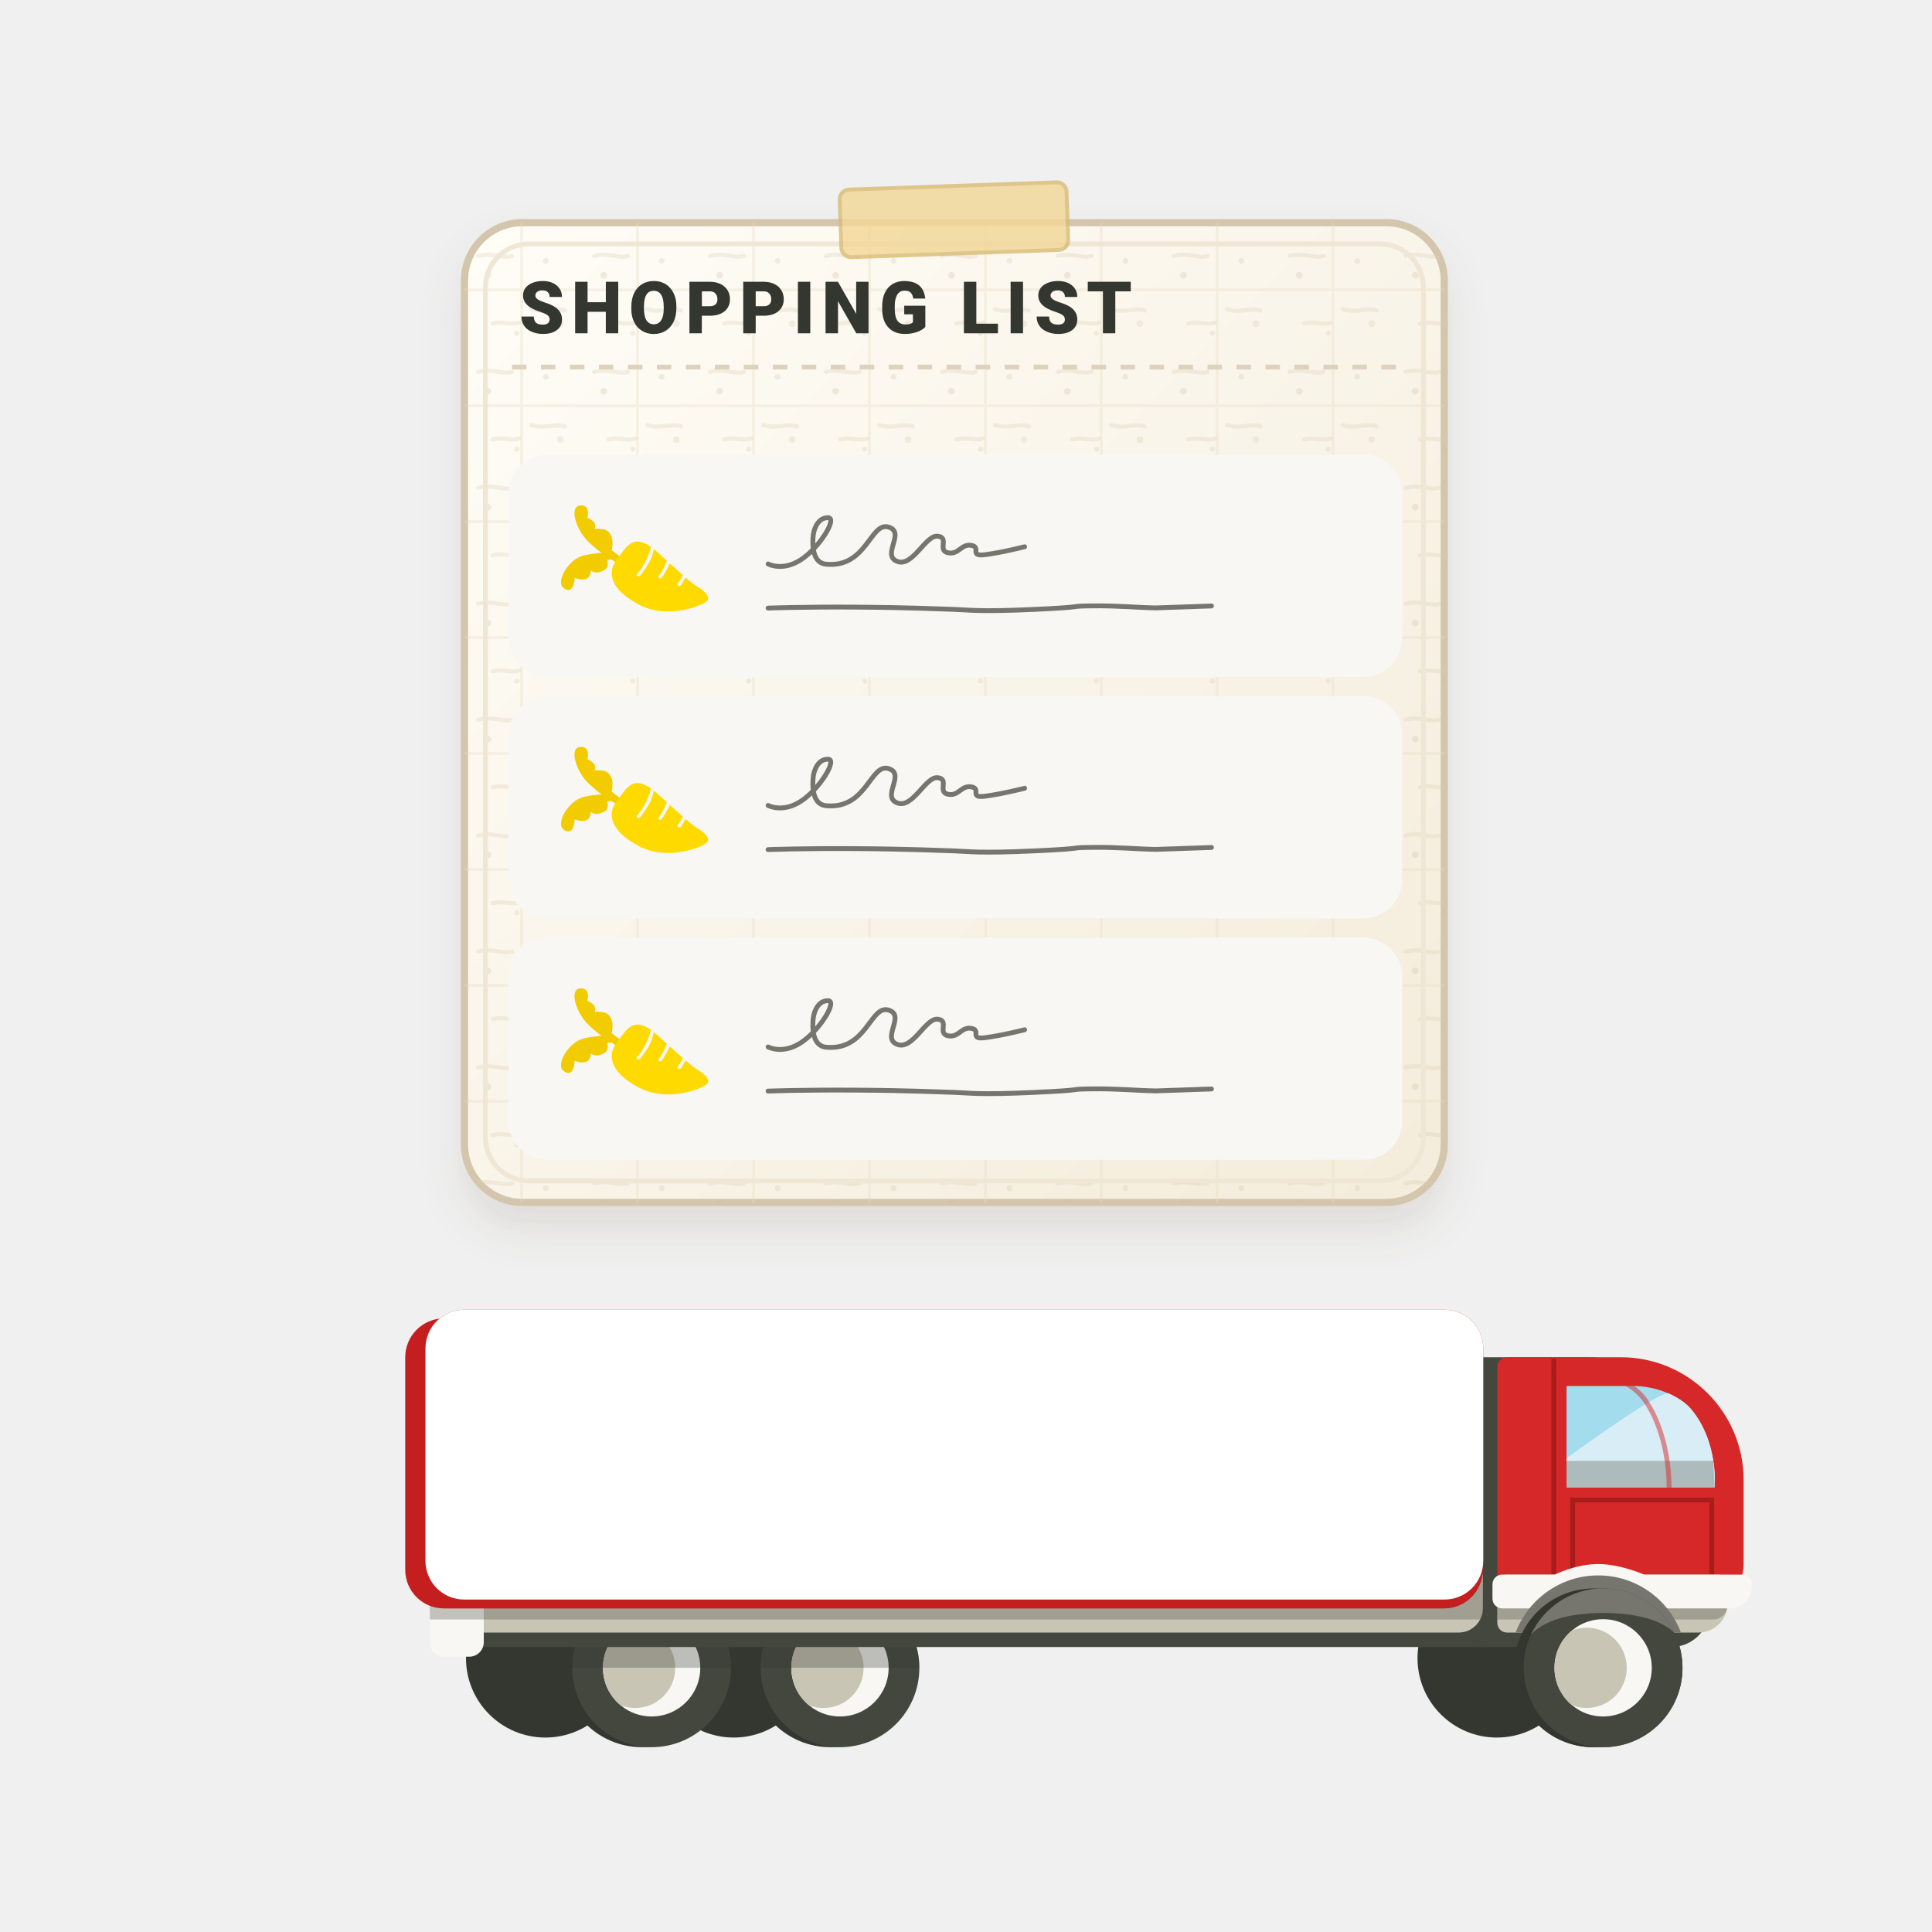
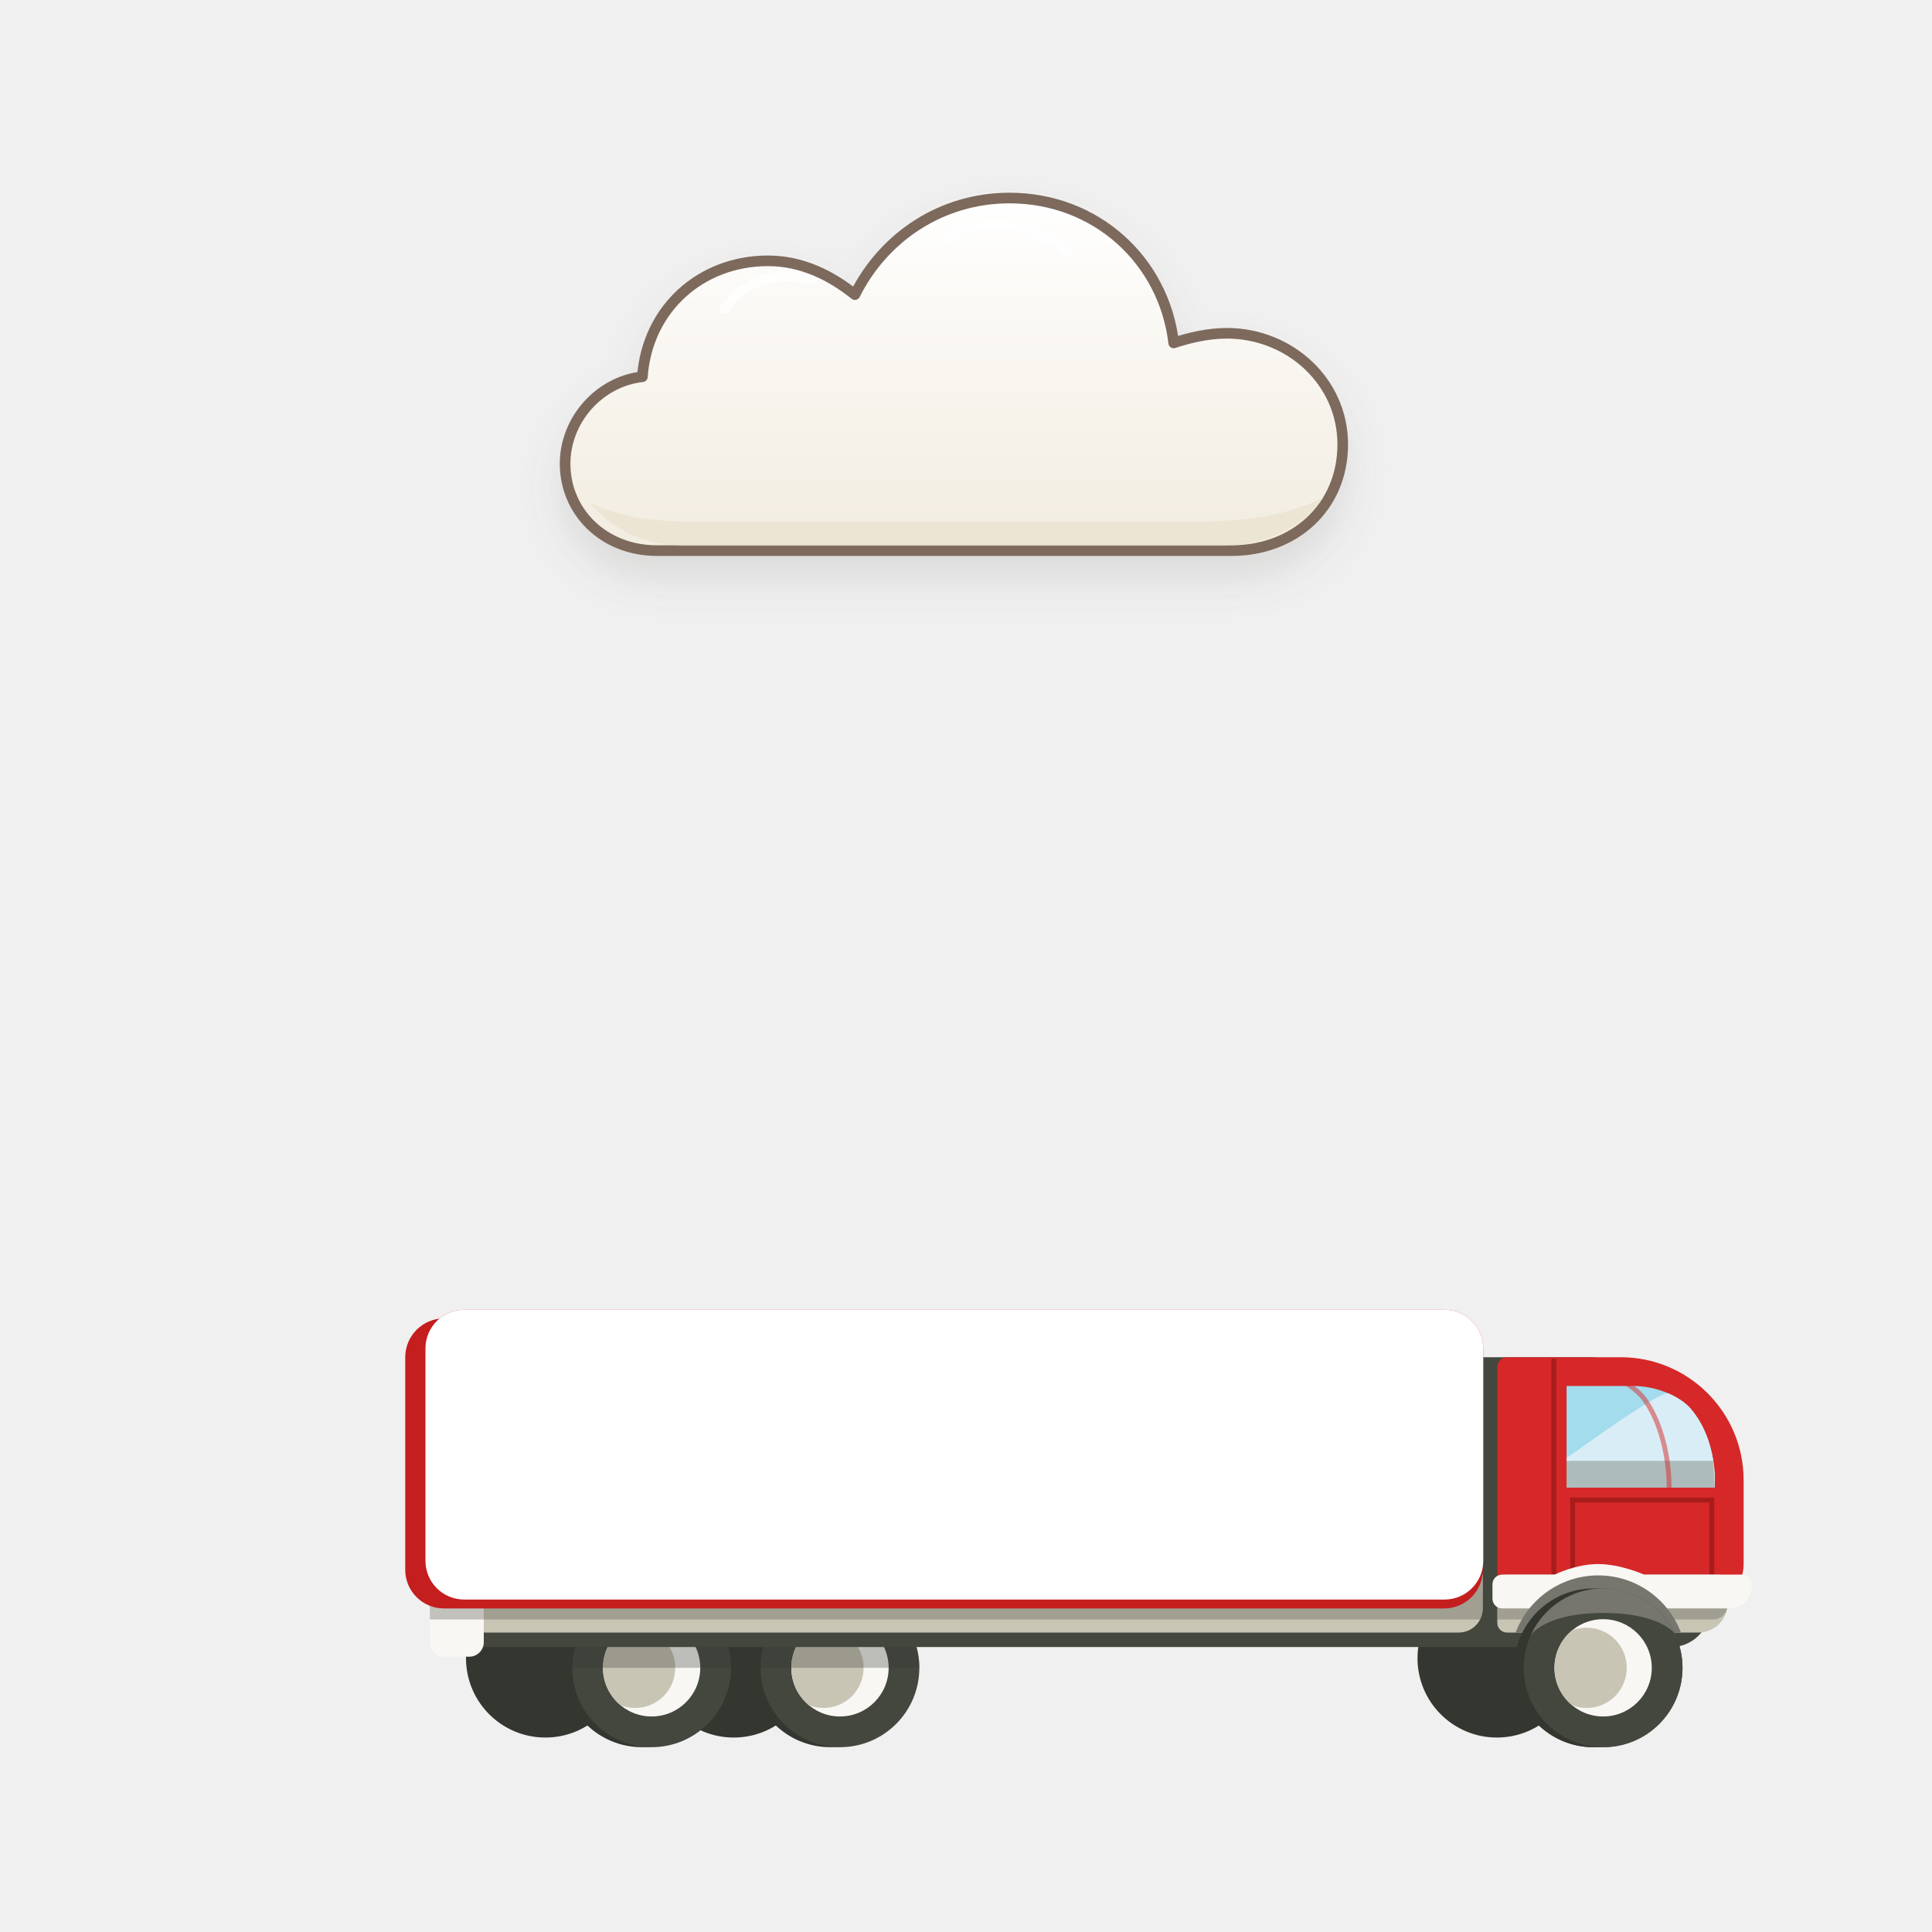
<svg xmlns="http://www.w3.org/2000/svg" xmlns:xlink="http://www.w3.org/1999/xlink" id="ship-it" viewBox="0 0 400 400">
  <defs>
    <mask id="btn-mask">
      <use fill="#FFFFFF" xlink:href="#path-1" />
    </mask>
    <rect id="path-1" width="219" height="60" rx="8" />
    <filter id="filter-2" width="106.8%" height="125%" x="-3.4%" y="-7.5%" filterUnits="objectBoundingBox">
      <feOffset dy="3" in="SourceAlpha" result="shadowOffsetOuter1" />
      <feGaussianBlur stdDeviation="2" in="shadowOffsetOuter1" result="shadowBlurOuter1" />
      <feColorMatrix values="0 0 0 0 0 0 0 0 0 0 0 0 0 0 0 0 0 0 0.12 0" in="shadowBlurOuter1" />
    </filter>
-     <filter id="list-shadow" width="120%" height="122%" x="-10%" y="-8%" filterUnits="objectBoundingBox">
+     <filter id="cloud-shadow" width="124%" height="132%" x="-12%" y="-10%" filterUnits="objectBoundingBox">
      <feOffset dy="5" in="SourceAlpha" result="shadowOffset" />
      <feGaussianBlur stdDeviation="4" in="shadowOffset" result="shadowBlur" />
-       <feColorMatrix values="0 0 0 0 0.18 0 0 0 0 0.14 0 0 0 0 0.09 0 0 0 0.14 0" in="shadowBlur" />
+       <feColorMatrix values="0 0 0 0 0.18 0 0 0 0 0.16 0 0 0 0 0.14 0 0 0 0.16 0" in="shadowBlur" />
      <feMerge>
        <feMergeNode />
        <feMergeNode in="SourceGraphic" />
      </feMerge>
    </filter>
-     <linearGradient id="paper-grad" x1="0%" y1="0%" x2="100%" y2="100%">
-       <stop offset="0%" stop-color="#FFFDF7" />
-       <stop offset="100%" stop-color="#F4ECDB" />
+     <linearGradient id="cloud-sunny" x1="0%" y1="0%" x2="0%" y2="100%">
+       <stop offset="0%" stop-color="#FFFFFF" />
+       <stop offset="100%" stop-color="#F2ECE0" />
    </linearGradient>
-     <pattern id="paper-texture" width="24" height="24" patternUnits="userSpaceOnUse">
-       <path d="M0 12h24M12 0v24" stroke="#E5D9C3" stroke-width=".6" opacity=".32" />
-       <path d="M3 5c3-.8 5 .6 7 0M14 16c2.5.9 5-.4 7 .3M6 19c2-.6 4 .4 5.5-.2" stroke="#D9CBB2" stroke-width=".85" stroke-linecap="round" opacity=".3" />
-       <circle cx="5" cy="9" r=".7" fill="#CBBBA0" opacity=".28" />
-       <circle cx="17" cy="6" r=".6" fill="#CBBBA0" opacity=".24" />
-       <circle cx="20" cy="19" r=".7" fill="#D9CBB2" opacity=".3" />
-       <circle cx="11" cy="21" r=".55" fill="#CBBBA0" opacity=".22" />
-     </pattern>
+     <linearGradient id="cloud-storm" x1="0%" y1="0%" x2="0%" y2="100%">
+       <stop offset="0%" stop-color="#9AAABB" />
+       <stop offset="100%" stop-color="#6E8096" />
+     </linearGradient>
  </defs>
  <g id="Page-1" fill="none" fill-rule="evenodd">
    <g id="truck">
      <g id="truck-shipping">
-         <g data-anim="list">
-           <rect data-anim="list-bg" x="96.16" y="46.1" width="202.86" height="202.85" rx="12" fill="url(#paper-grad)" stroke="#D4C6AD" stroke-width="1.5" filter="url(#list-shadow)" />
-           <rect x="96.16" y="46.1" width="202.86" height="202.85" rx="12" fill="url(#paper-texture)" />
-           <rect x="100.5" y="50.5" width="194.2" height="194" rx="9" fill="none" stroke="#EFE6D5" stroke-width="1" />
-           <line x1="106" y1="76" x2="289" y2="76" stroke="#DFD2BC" stroke-width="1" stroke-dasharray="3 3" />
-           <rect x="174" y="38.5" width="47" height="14" rx="2" fill="#F2D796" opacity=".82" stroke="#D9BC76" stroke-width=".8" transform="rotate(-2 197.5 45.5)" />
-           <path id="list-label" fill="#343630" d="M113.8 66.17c0-.38-.13-.67-.4-.88-.26-.22-.73-.44-1.4-.67-.66-.22-1.2-.44-1.64-.65-1.38-.68-2.07-1.6-2.07-2.8 0-.6.16-1.1.5-1.56.35-.45.84-.8 1.47-1.05s1.34-.38 2.12-.38c.76 0 1.45.13 2.05.4.6.27 1.08.66 1.42 1.17.34.5.5 1.08.5 1.73h-2.56c0-.43-.12-.77-.4-1-.25-.25-.6-.37-1.07-.37-.46 0-.82.1-1.08.3-.27.2-.4.46-.4.78 0 .28.14.53.44.75.28.22.8.45 1.53.7.74.23 1.34.48 1.82.75 1.15.67 1.73 1.58 1.73 2.75 0 .93-.35 1.67-1.06 2.2-.7.53-1.67.8-2.9.8-.86 0-1.64-.16-2.34-.47-.7-.3-1.23-.73-1.58-1.27-.35-.53-.53-1.15-.53-1.86h2.58c0 .57.14 1 .44 1.27.3.28.77.4 1.43.4.42 0 .76-.08 1-.26.25-.18.38-.44.38-.77zM128 69h-2.57v-4.45h-3.78V69h-2.57V58.34h2.57v4.23h3.78v-4.23H128V69zm12.03-5.1c0 1.03-.2 1.95-.58 2.75-.4.8-.94 1.42-1.65 1.85-.7.43-1.52.65-2.43.65-.9 0-1.7-.2-2.4-.63-.72-.42-1.26-1-1.66-1.8-.38-.77-.6-1.66-.6-2.66v-.6c0-1.05.2-1.97.57-2.77.38-.8.93-1.42 1.65-1.86.7-.43 1.53-.65 2.44-.65.9 0 1.7.2 2.42.63.7.43 1.26 1.05 1.65 1.84.4.8.6 1.7.6 2.73v.5zm-2.62-.46c0-1.06-.17-1.86-.52-2.4-.35-.56-.86-.84-1.52-.84-1.3 0-1.97.97-2.04 2.9v.8c0 1.03.16 1.84.5 2.4.36.56.87.84 1.55.84.65 0 1.15-.28 1.5-.83.36-.54.54-1.33.54-2.37v-.5zm7.9 1.94V69h-2.57V58.34H147c.8 0 1.52.15 2.15.45.63.3 1.1.7 1.46 1.27.35.55.52 1.18.52 1.88 0 1.04-.37 1.88-1.1 2.5-.76.62-1.78.93-3.08.93h-1.64zm0-1.98h1.7c.48 0 .86-.13 1.13-.38.26-.25.4-.6.4-1.05 0-.5-.15-.9-.42-1.2-.25-.3-.62-.44-1.08-.45h-1.72v3.08zm11.15 1.98V69h-2.58V58.34h4.26c.82 0 1.54.15 2.16.45.62.3 1.1.7 1.45 1.27.35.55.52 1.18.52 1.88 0 1.04-.37 1.88-1.12 2.5-.74.62-1.77.93-3.06.93h-1.65zm0-1.98h1.68c.5 0 .88-.13 1.14-.38.26-.25.4-.6.4-1.05 0-.5-.14-.9-.4-1.2-.28-.3-.65-.44-1.1-.45h-1.72v3.08zm11.3 5.6h-2.56V58.34h2.56V69zm12.08 0h-2.56l-3.78-6.64V69h-2.58V58.34h2.57l3.77 6.63v-6.63h2.56V69zm11.74-1.32c-.4.44-.98.8-1.74 1.06-.76.27-1.6.4-2.5.4-1.4 0-2.52-.42-3.35-1.28-.84-.85-1.28-2.04-1.34-3.56v-.92c0-1.05.18-1.97.55-2.76.36-.78.9-1.38 1.58-1.8.7-.43 1.5-.64 2.4-.64 1.33 0 2.36.3 3.1.9.73.62 1.16 1.53 1.28 2.73h-2.48c-.08-.58-.27-1-.57-1.26-.28-.25-.7-.38-1.23-.38-.65 0-1.15.27-1.5.82-.35.55-.53 1.33-.53 2.34v.65c0 1.06.18 1.86.54 2.4.37.53.94.8 1.72.8.67 0 1.17-.15 1.5-.45v-1.65h-1.8V63.3h4.37v4.38zm10.56-.66h4.47V69h-7.04V58.34h2.57v8.68zM211.8 69h-2.56V58.34h2.57V69zm8.67-2.83c0-.38-.13-.67-.4-.88-.26-.22-.73-.44-1.4-.67-.67-.22-1.2-.44-1.64-.65-1.38-.68-2.07-1.6-2.07-2.8 0-.6.17-1.1.5-1.56.36-.45.85-.8 1.48-1.05s1.33-.38 2.12-.38c.77 0 1.45.13 2.06.4.6.27 1.08.66 1.42 1.17.34.5.5 1.08.5 1.73h-2.56c0-.43-.13-.77-.4-1-.26-.25-.63-.37-1.08-.37-.46 0-.82.1-1.1.3-.25.2-.4.46-.4.78 0 .28.16.53.45.75.3.22.8.45 1.55.7.74.23 1.34.48 1.82.75 1.15.67 1.72 1.58 1.72 2.75 0 .93-.35 1.67-1.05 2.2-.7.53-1.68.8-2.9.8-.87 0-1.65-.16-2.35-.47-.7-.3-1.23-.73-1.58-1.27-.36-.53-.53-1.15-.53-1.86h2.57c0 .57.16 1 .46 1.27.3.28.77.4 1.44.4.42 0 .76-.08 1-.26.25-.18.37-.44.37-.77zm13.64-5.85h-3.2V69h-2.56v-8.68h-3.14v-1.98h8.9v1.98z" />
-           <g data-anim="list-item">
-             <g transform="translate(104.59 193.5)">
-               <rect id="bg" width="185" height="46" x=".7" y=".63" fill="#F8F7F4" rx="8" />
-               <g id="carrot">
-                 <path id="Combined-Shape" fill="#F2CC00" d="M21.98 22.33c.75.5 1.26.78 1.26.78l.66-1.3-1.87-1.4s.6-2.03-.28-3.36c-.9-1.32-1.92-.96-3.23-1.1.66-1.48-1.5-2.24-1.5-2.24s.76-2.8-1.52-2.57c-2.28.23-.87 4.8 1.45 7.24.87.92 1.97 1.8 3 2.58-1.23.1-2.62.26-3.82.57-3.02.8-5.74 5.4-4.06 6.7 2.2 1.67 2.33-2.1 2.33-2.1s3.3 1.4 3.3-1.5c.85.43 1.3.62 2.65 0 1.35-.62.77-2.2.77-2.2l.86-.1z" />
-                 <path id="Combined-Shape" fill="#FFDA00" d="M36.8 25.58c-.74-.64-1.63-1.44-2.72-2.43-.63 1.43-1.62 2.9-1.62 2.9-.12.2-.36.25-.56.15-.2-.1-.23-.32-.1-.5 0 0 .87-.92 1.67-3.1-.5-.48-1.07-.98-1.66-1.53-.35-.33-.7-.62-1.03-.88-.14.64-.34 1.38-.6 2-.68 1.56-2.23 3.5-2.23 3.5-.14.17-.4.2-.57.1-.2-.12-.2-.34-.06-.5 0 0 1.1-.98 2.15-3.43.36-.84.6-1.55.73-2.12-3.9-2.75-5.17.12-7.1 2.63-2.2 2.82-1.08 6.4 4.75 9.38 5.83 2.96 12.55.24 13.8-.7 1.23-.94-.83-2.5-1.8-3.05-.48-.27-1.2-.82-2.5-1.94-.48.88-.94 1.57-.94 1.57-.13.18-.38.24-.57.14-.2-.1-.23-.32-.1-.5 0 0 .48-.5 1.06-1.7z" />
-               </g>
-               <g id="item-info" stroke="#76766E" stroke-linecap="round" stroke-linejoin="round">
-                 <path id="Path-4" d="M54.43 32.4s7.25-.28 18.28-.2c11.04.07 17.18.38 20.3.47 3.1.1 4.9.53 16.5 0 11.58-.52 6.46-.67 11.88-.73 5.42-.07 9.2.34 13.3.42l11.54-.4" />
-                 <path id="Path-2" d="M54.44 23.26s2.98 1.62 6.8-.88c3.84-2.5 7.67-8.7 5.58-8.7-2.54 0-3 3.38-3 3.38s-.98 5.9 2.6 6.25c8.43.82 9.16-8.74 12.9-7.7 3.7 1.06-1.47 5.78 1.8 7.1 3.25 1.33 5.87-5.45 8.4-5.2 2.53.23-.1 2.96 2.15 3.43 2.25.47 2.72-1.9 4.85-1.53 2.14.37-.54 2.34 2.77 1.94 3.3-.4 8.26-1.65 8.26-1.65" />
-               </g>
-             </g>
-           </g>
-           <g data-anim="list-item">
-             <g transform="translate(104.59 143.5)">
-               <rect id="bg" width="185" height="46" x=".7" y=".63" fill="#F8F7F4" rx="8" />
-               <g id="carrot">
-                 <path id="Combined-Shape" fill="#F2CC00" d="M21.98 22.33c.75.5 1.26.78 1.26.78l.66-1.3-1.87-1.4s.6-2.03-.28-3.36c-.9-1.32-1.92-.96-3.23-1.1.66-1.48-1.5-2.24-1.5-2.24s.76-2.8-1.52-2.57c-2.28.23-.87 4.8 1.45 7.24.87.92 1.97 1.8 3 2.58-1.23.1-2.62.26-3.82.57-3.02.8-5.74 5.4-4.06 6.7 2.2 1.67 2.33-2.1 2.33-2.1s3.3 1.4 3.3-1.5c.85.43 1.3.62 2.65 0 1.35-.62.77-2.2.77-2.2l.86-.1z" />
-                 <path id="Combined-Shape" fill="#FFDA00" d="M36.8 25.58c-.74-.64-1.63-1.44-2.72-2.43-.63 1.43-1.62 2.9-1.62 2.9-.12.2-.36.25-.56.15-.2-.1-.23-.32-.1-.5 0 0 .87-.92 1.67-3.1-.5-.48-1.07-.98-1.66-1.53-.35-.33-.7-.62-1.03-.88-.14.64-.34 1.38-.6 2-.68 1.56-2.23 3.5-2.23 3.5-.14.17-.4.2-.57.1-.2-.12-.2-.34-.06-.5 0 0 1.1-.98 2.15-3.43.36-.84.6-1.55.73-2.12-3.9-2.75-5.17.12-7.1 2.63-2.2 2.82-1.08 6.4 4.75 9.38 5.83 2.96 12.55.24 13.8-.7 1.23-.94-.83-2.5-1.8-3.05-.48-.27-1.2-.82-2.5-1.94-.48.88-.94 1.57-.94 1.57-.13.18-.38.24-.57.14-.2-.1-.23-.32-.1-.5 0 0 .48-.5 1.06-1.7z" />
-               </g>
-               <g id="item-info" stroke="#76766E" stroke-linecap="round" stroke-linejoin="round">
-                 <path id="Path-4" d="M54.43 32.4s7.25-.28 18.28-.2c11.04.07 17.18.38 20.3.47 3.1.1 4.9.53 16.5 0 11.58-.52 6.46-.67 11.88-.73 5.42-.07 9.2.34 13.3.42l11.54-.4" />
-                 <path id="Path-2" d="M54.44 23.26s2.98 1.62 6.8-.88c3.84-2.5 7.67-8.7 5.58-8.7-2.54 0-3 3.38-3 3.38s-.98 5.9 2.6 6.25c8.43.82 9.16-8.74 12.9-7.7 3.7 1.06-1.47 5.78 1.8 7.1 3.25 1.33 5.87-5.45 8.4-5.2 2.53.23-.1 2.96 2.15 3.43 2.25.47 2.72-1.9 4.85-1.53 2.14.37-.54 2.34 2.77 1.94 3.3-.4 8.26-1.65 8.26-1.65" />
-               </g>
-             </g>
-           </g>
-           <g data-anim="list-item">
-             <g transform="translate(104.59 93.5)">
-               <rect id="bg" width="185" height="46" x=".7" y=".63" fill="#F8F7F4" rx="8" />
-               <g id="carrot">
-                 <path id="Combined-Shape" fill="#F2CC00" d="M21.98 22.33c.75.5 1.26.78 1.26.78l.66-1.3-1.87-1.4s.6-2.03-.28-3.36c-.9-1.32-1.92-.96-3.23-1.1.66-1.48-1.5-2.24-1.5-2.24s.76-2.8-1.52-2.57c-2.28.23-.87 4.8 1.45 7.24.87.92 1.97 1.8 3 2.58-1.23.1-2.62.26-3.82.57-3.02.8-5.74 5.4-4.06 6.7 2.2 1.67 2.33-2.1 2.33-2.1s3.3 1.4 3.3-1.5c.85.43 1.3.62 2.65 0 1.35-.62.77-2.2.77-2.2l.86-.1z" />
-                 <path id="Combined-Shape" fill="#FFDA00" d="M36.8 25.58c-.74-.64-1.63-1.44-2.72-2.43-.63 1.43-1.62 2.9-1.62 2.9-.12.2-.36.25-.56.15-.2-.1-.23-.32-.1-.5 0 0 .87-.92 1.67-3.1-.5-.48-1.07-.98-1.66-1.53-.35-.33-.7-.62-1.03-.88-.14.64-.34 1.38-.6 2-.68 1.56-2.23 3.5-2.23 3.5-.14.17-.4.2-.57.1-.2-.12-.2-.34-.06-.5 0 0 1.1-.98 2.15-3.43.36-.84.6-1.55.73-2.12-3.9-2.75-5.17.12-7.1 2.63-2.2 2.82-1.08 6.4 4.75 9.38 5.83 2.96 12.55.24 13.8-.7 1.23-.94-.83-2.5-1.8-3.05-.48-.27-1.2-.82-2.5-1.94-.48.88-.94 1.57-.94 1.57-.13.18-.38.24-.57.14-.2-.1-.23-.32-.1-.5 0 0 .48-.5 1.06-1.7z" />
-               </g>
-               <g id="item-info" stroke="#76766E" stroke-linecap="round" stroke-linejoin="round">
-                 <path id="Path-4" d="M54.43 32.4s7.25-.28 18.28-.2c11.04.07 17.18.38 20.3.47 3.1.1 4.9.53 16.5 0 11.58-.52 6.46-.67 11.88-.73 5.42-.07 9.2.34 13.3.42l11.54-.4" />
-                 <path id="Path-2" d="M54.44 23.26s2.98 1.62 6.8-.88c3.84-2.5 7.67-8.7 5.58-8.7-2.54 0-3 3.38-3 3.38s-.98 5.9 2.6 6.25c8.43.82 9.16-8.74 12.9-7.7 3.7 1.06-1.47 5.78 1.8 7.1 3.25 1.33 5.87-5.45 8.4-5.2 2.53.23-.1 2.96 2.15 3.43 2.25.47 2.72-1.9 4.85-1.53 2.14.37-.54 2.34 2.77 1.94 3.3-.4 8.26-1.65 8.26-1.65" />
-               </g>
-             </g>
-           </g>
-         </g>
+         <g data-anim="cloud-items" />
        <g data-anim="btn-shipped" transform="translate(93.09 271.165)" class="hidden">
          <rect id="btn-fill" width="205.88" height="56.4" x="1.56" y="1.8" fill="#E6F2E5" rx="8" />
          <path id="btn-dash" fill="#C6DCC9" fill-rule="nonzero" d="M3.06 9.8c0 .82-.67 1.5-1.5 1.5S.06 10.6.06 9.8c0-2.9 1.3-5.55 3.47-7.34.64-.53 1.58-.44 2.1.2.54.64.44 1.6-.2 2.1C3.93 6 3.06 7.83 3.06 9.8zm8.02-6.5h7c.83 0 1.5-.67 1.5-1.5S18.9.3 18.08.3h-7c-.83 0-1.5.67-1.5 1.5s.67 1.5 1.5 1.5zm14 0h7c.83 0 1.5-.67 1.5-1.5S32.9.3 32.08.3h-7c-.83 0-1.5.67-1.5 1.5s.67 1.5 1.5 1.5zm14 0h7c.83 0 1.5-.67 1.5-1.5S46.9.3 46.08.3h-7c-.83 0-1.5.67-1.5 1.5s.67 1.5 1.5 1.5zm14 0h7c.83 0 1.5-.67 1.5-1.5S60.9.3 60.08.3h-7c-.83 0-1.5.67-1.5 1.5s.67 1.5 1.5 1.5zm14 0h7c.83 0 1.5-.67 1.5-1.5S74.9.3 74.08.3h-7c-.83 0-1.5.67-1.5 1.5s.67 1.5 1.5 1.5zm14 0h7c.83 0 1.5-.67 1.5-1.5S88.9.3 88.08.3h-7c-.83 0-1.5.67-1.5 1.5s.67 1.5 1.5 1.5zm14 0h7c.83 0 1.5-.67 1.5-1.5s-.67-1.5-1.5-1.5h-7c-.83 0-1.5.67-1.5 1.5s.67 1.5 1.5 1.5zm14 0h7c.83 0 1.5-.67 1.5-1.5s-.67-1.5-1.5-1.5h-7c-.83 0-1.5.67-1.5 1.5s.67 1.5 1.5 1.5zm14 0h7c.83 0 1.5-.67 1.5-1.5s-.67-1.5-1.5-1.5h-7c-.83 0-1.5.67-1.5 1.5s.67 1.5 1.5 1.5zm14 0h7c.83 0 1.5-.67 1.5-1.5s-.67-1.5-1.5-1.5h-7c-.83 0-1.5.67-1.5 1.5s.67 1.5 1.5 1.5zm14 0h7c.83 0 1.5-.67 1.5-1.5s-.67-1.5-1.5-1.5h-7c-.83 0-1.5.67-1.5 1.5s.67 1.5 1.5 1.5zm14 0h7c.83 0 1.5-.67 1.5-1.5s-.67-1.5-1.5-1.5h-7c-.83 0-1.5.67-1.5 1.5s.67 1.5 1.5 1.5zm14 0h7c.83 0 1.5-.67 1.5-1.5s-.67-1.5-1.5-1.5h-7c-.83 0-1.5.67-1.5 1.5s.67 1.5 1.5 1.5zm14 0h6.35c.18 0 .35 0 .53.02.83.07 1.55-.55 1.6-1.38.08-.82-.53-1.55-1.36-1.6-.26-.03-.5-.04-.77-.04h-6.35c-.83 0-1.5.67-1.5 1.5s.67 1.5 1.5 1.5zm11.7 2.8c.75 1.07 1.16 2.35 1.16 3.7v2.15c0 .83.67 1.5 1.5 1.5s1.5-.67 1.5-1.5V9.8c0-1.97-.6-3.84-1.7-5.42-.47-.68-1.4-.84-2.08-.37-.68.48-.85 1.42-.38 2.1zm1.16 12.85v7c0 .83.67 1.5 1.5 1.5s1.5-.67 1.5-1.5v-7c0-.82-.67-1.5-1.5-1.5s-1.5.68-1.5 1.5zm0 14v7c0 .83.67 1.5 1.5 1.5s1.5-.67 1.5-1.5v-7c0-.82-.67-1.5-1.5-1.5s-1.5.68-1.5 1.5zm0 14v3.26c0 1.05-.25 2.06-.7 2.97-.4.73-.1 1.64.64 2 .74.4 1.64.1 2.02-.64.68-1.32 1.04-2.8 1.04-4.32v-3.25c0-.82-.67-1.5-1.5-1.5s-1.5.68-1.5 1.5zm-5.14 9.6c-.44.1-.9.15-1.37.15h-5.25c-.83 0-1.5.67-1.5 1.5s.67 1.5 1.5 1.5h5.25c.68 0 1.35-.07 2-.2.8-.18 1.33-.98 1.15-1.8-.17-.8-.97-1.3-1.78-1.14zm-13.62.15h-7c-.83 0-1.5.67-1.5 1.5s.67 1.5 1.5 1.5h7c.82 0 1.5-.67 1.5-1.5s-.68-1.5-1.5-1.5zm-14 0h-7c-.83 0-1.5.67-1.5 1.5s.67 1.5 1.5 1.5h7c.82 0 1.5-.67 1.5-1.5s-.68-1.5-1.5-1.5zm-14 0h-7c-.83 0-1.5.67-1.5 1.5s.67 1.5 1.5 1.5h7c.82 0 1.5-.67 1.5-1.5s-.68-1.5-1.5-1.5zm-14 0h-7c-.83 0-1.5.67-1.5 1.5s.67 1.5 1.5 1.5h7c.82 0 1.5-.67 1.5-1.5s-.68-1.5-1.5-1.5zm-14 0h-7c-.83 0-1.5.67-1.5 1.5s.67 1.5 1.5 1.5h7c.82 0 1.5-.67 1.5-1.5s-.68-1.5-1.5-1.5zm-14 0h-7c-.83 0-1.5.67-1.5 1.5s.67 1.5 1.5 1.5h7c.82 0 1.5-.67 1.5-1.5s-.68-1.5-1.5-1.5zm-14 0h-7c-.83 0-1.5.67-1.5 1.5s.67 1.5 1.5 1.5h7c.82 0 1.5-.67 1.5-1.5s-.68-1.5-1.5-1.5zm-14 0h-7c-.83 0-1.5.67-1.5 1.5s.67 1.5 1.5 1.5h7c.82 0 1.5-.67 1.5-1.5s-.68-1.5-1.5-1.5zm-14 0h-7c-.83 0-1.5.67-1.5 1.5s.67 1.5 1.5 1.5h7c.82 0 1.5-.67 1.5-1.5s-.68-1.5-1.5-1.5zm-14 0h-7c-.83 0-1.5.67-1.5 1.5s.67 1.5 1.5 1.5h7c.82 0 1.5-.67 1.5-1.5s-.68-1.5-1.5-1.5zm-14 0h-7c-.83 0-1.5.67-1.5 1.5s.67 1.5 1.5 1.5h7c.82 0 1.5-.67 1.5-1.5s-.68-1.5-1.5-1.5zm-14 0h-7c-.83 0-1.5.67-1.5 1.5s.67 1.5 1.5 1.5h7c.82 0 1.5-.67 1.5-1.5s-.68-1.5-1.5-1.5zm-14 0h-7c-.83 0-1.5.67-1.5 1.5s.67 1.5 1.5 1.5h7c.82 0 1.5-.67 1.5-1.5s-.68-1.5-1.5-1.5zm-13.04-.97C4.5 54.7 3.37 53 3.12 51.07c-.1-.82-.86-1.4-1.7-1.3-.8.12-1.38.87-1.28 1.7.38 2.82 2 5.3 4.4 6.8.72.44 1.64.22 2.08-.48.44-.7.22-1.64-.48-2.07zM3.06 44.3v-7c0-.83-.67-1.5-1.5-1.5s-1.5.67-1.5 1.5v7c0 .83.67 1.5 1.5 1.5s1.5-.67 1.5-1.5zm0-14v-7c0-.83-.67-1.5-1.5-1.5s-1.5.67-1.5 1.5v7c0 .83.67 1.5 1.5 1.5s1.5-.67 1.5-1.5zm0-14c0 .83-.67 1.5-1.5 1.5s-1.5-.67-1.5-1.5V9.8c0-.84.67-1.5 1.5-1.5s1.5.66 1.5 1.5v6.5z" />
          <text id="label" data-outcome-label="success" x="152" y="35" text-anchor="end" fill="#176B3A" font-family="Arial, sans-serif" font-size="13" font-weight="700" letter-spacing=".5">ORDER PLACED</text>
          <path id="check" stroke="#176B3A" stroke-width="3" d="M162 29.5L166.5 35.5L176 22.5" opacity=".85" stroke-linecap="round" stroke-linejoin="round" />
+         </g>
+         <g data-anim="drop-cloud" filter="url(#cloud-shadow)">
+           <path data-cloud-body="1" fill="url(#cloud-sunny)" stroke="#7D6B5D" stroke-width="2.2" stroke-linejoin="round" d="M136 114c-11 0-19-8-19-18 0-9 7-17 16-18 1-14 12-24 26-24 7 0 13 3 18 7 6-12 18-20 32-20 18 0 32 13 34 30 3-1 7-2 11-2 13 0 24 10 24 23s-10 22-23 22H136Z" />
+           <path data-cloud-shade="1" fill="#E7DEC9" opacity=".55" d="M122 104c5 6 12 9 20 9h111c9 0 17-4 21-10-8 4-17 5-27 5H144c-9 0-16-1-22-4Z" />
+           <path data-cloud-hi="1" stroke="#FFFFFF" stroke-width="2" opacity=".7" stroke-linecap="round" d="M150 64c4-6 11-8 18-6M196 49c8-4 18-3 25 3" />
        </g>
        <g data-anim="truck-btn">
          <g id="truck">
            <g id="wheels">
              <g data-anim="back-wheel-back" class="hidden">
                <g fill="#343630" transform="translate(135 326)">
                  <circle id="wheel-part-12" cx="16.91" cy="17.31" r="16.43" />
                </g>
              </g>
              <g data-anim="back-wheel-back" class="hidden">
                <g fill="#343630" transform="translate(96 326)">
                  <circle id="wheel-part-11" cx="16.91" cy="17.31" r="16.43" />
                </g>
              </g>
              <g data-anim="back-wheel" class="hidden">
                <g transform="translate(115.982 328.368)">
                  <circle id="wheel-part-5" cx="16.93" cy="16.94" r="16.43" fill="#343630" />
                  <circle id="wheel-part-4" cx="18.93" cy="16.94" r="16.43" fill="#44473E" />
                  <circle id="wheel-part-3" cx="18.93" cy="16.94" r="10.07" fill="#F8F7F4" />
                  <path id="wheel-part-2" fill="#C9C5B5" d="M12.48 24.68c-2.22-1.85-3.63-4.63-3.63-7.74 0-3.1 1.4-5.9 3.63-7.74.94-.37 1.96-.57 3.04-.57 4.6 0 8.3 3.72 8.3 8.3 0 4.6-3.7 8.32-8.3 8.32-1.08 0-2.1-.2-3.04-.57z" />
                  <path id="wheel-part-1" fill="#343630" d="M2.5 16.93c0-3.45 1.07-6.65 2.9-9.3h27.06c1.82 2.65 2.9 5.85 2.9 9.3H2.5z" opacity=".3" />
                </g>
              </g>
              <g data-anim="back-wheel" class="hidden">
                <g transform="translate(154.982 328.368)">
                  <circle id="wheel-part-10" cx="16.93" cy="16.94" r="16.43" fill="#343630" />
                  <circle id="wheel-part-9" cx="18.93" cy="16.94" r="16.43" fill="#44473E" />
                  <circle id="wheel-part-8" cx="18.93" cy="16.94" r="10.07" fill="#F8F7F4" />
                  <path id="wheel-part-7" fill="#C9C5B5" d="M12.48 24.68c-2.22-1.85-3.63-4.63-3.63-7.74 0-3.1 1.4-5.9 3.63-7.74.94-.37 1.96-.57 3.04-.57 4.6 0 8.3 3.72 8.3 8.3 0 4.6-3.7 8.32-8.3 8.32-1.08 0-2.1-.2-3.04-.57z" />
                  <path id="wheel-part-6" fill="#343630" d="M2.5 16.93c0-3.45 1.07-6.65 2.9-9.3h27.06c1.82 2.65 2.9 5.85 2.9 9.3H2.5z" opacity=".3" />
                </g>
              </g>
            </g>
            <g data-anim="front-group" class="hidden">
              <g transform="translate(293 281)">
                <g data-anim="front-wheel-back" class="hidden">
                  <circle cx="16.91" cy="62.31" r="16.43" fill="#343630" />
                </g>
                <g data-anim="front-wheel" class="hidden">
                  <g transform="translate(19.982 47.368)">
                    <circle id="front-wheel-part-5" cx="16.93" cy="16.94" r="16.43" fill="#343630" />
                    <circle id="front-wheel-part-4" cx="18.93" cy="16.94" r="16.43" fill="#44473E" />
                    <circle id="front-wheel-part-3" cx="18.93" cy="16.94" r="10.07" fill="#F8F7F4" />
                    <path id="front-wheel-part-2" fill="#C9C5B5" d="M12.48 24.68c-2.22-1.85-3.63-4.63-3.63-7.74 0-3.1 1.4-5.9 3.63-7.74.94-.37 1.96-.57 3.04-.57 4.6 0 8.3 3.72 8.3 8.3 0 4.6-3.7 8.32-8.3 8.32-1.08 0-2.1-.2-3.04-.57z" />
                    <path id="front-wheel-part-1" fill="#76766E" d="M18.93.5c6.42 0 12 3.7 14.7 9.08.66 1.35-1.42-4-14.7-4-13.3 0-15.46 5.6-14.87 4.36C6.7 4.37 12.36.5 18.93.5z" />
                  </g>
                </g>
                <g id="front-base">
                  <path id="base-back" fill="#44473E" d="M10 2c0-1.1.9-2 2-2h23.5C49.58 0 61 11.4 61 25.5V52c0 4.42-3.6 8-8 8H12c-1.1 0-2-.9-2-2V2z" />
                  <path id="base-front" fill="#D62828" d="M17 2c0-1.1.9-2 2-2h23.56C56.6 0 68 11.4 68 25.45V42.9c0 4.42-3.6 8-8 8H19c-1.1 0-2-.9-2-2V2z" />
                  <g id="window">
                    <path id="window-piece-4" fill="#A2DCED" d="M23 5.95h22.12c5.13 0 9.92 2.33 11.97 4.76C62.87 17.57 62 27 62 27H23V5.95z" />
                    <path id="window-piece-3" fill="#D9EDF7" d="M52.48 7.5c2 .9 3.62 2.04 4.6 3.2C62.9 17.57 62 27 62 27H23S50.34 6.57 52.48 7.5z" />
                    <path id="window-piece-2" fill="#73756B" d="M61.72 21.45L62 27H23v-5.55z" opacity=".42" />
                    <path id="window-piece-1" stroke="#D62828" d="M19.26 3.3h16.86c4.6 0 9.4 2.52 11.56 5.7 1.16 1.7 2.1 3.62 2.83 5.7 1.7 4.77 2.2 9.74 2.03 13.8H19.5V3.3h-.24z" opacity=".5" />
                  </g>
                  <path id="patch" fill="#D62828" d="M20 4h11.34v26H20z" />
                  <path id="detail" stroke="#A81C1C" d="M28.7.3v47.37h3.9v-18.1h28.8V46.3" />
                  <g id="bumber">
                    <path id="bumper-detail-3" fill="#C9C5B5" d="M64.68 47c0-1.1-.9-2-2-2H19c-1.1 0-2 .9-2 2v8c0 1.1.9 2 2 2h39.67c3.32 0 6-2.7 6-6v-4z" />
                    <path id="bumper-detail-2" fill="#44473E" d="M17 45h47.68v6.3c0 1.66-1.35 3-3 3H17V45z" opacity=".3" />
                    <path id="bumper-detail-1" fill="#F8F7F4" d="M69.68 47c0-1.1-.9-2-2-2h-20.3s-4.86-2.18-9.52-2.18C33.2 42.82 28.9 45 28.9 45H18c-1.1 0-2 .9-2 2v3c0 1.1.9 2 2 2h47.1c2.52 0 4.58-2.06 4.58-4.6V47z" />
                  </g>
                  <path id="front-wheel-shadow" fill="#76766E" d="M55.02 57H20.8c2.6-6.9 9.28-11.83 17.1-11.83 7.83 0 14.5 4.92 17.12 11.83z" />
                </g>
                <g data-anim="front-wheel" class="hidden">
                  <g transform="translate(19.982 47.368)">
                    <circle id="front-wheel-part-5" cx="16.93" cy="16.94" r="16.43" fill="#343630" />
                    <circle id="front-wheel-part-4" cx="18.93" cy="16.94" r="16.43" fill="#44473E" />
                    <circle id="front-wheel-part-3" cx="18.93" cy="16.94" r="10.07" fill="#F8F7F4" />
                    <path id="front-wheel-part-2" fill="#C9C5B5" d="M12.48 24.68c-2.22-1.85-3.63-4.63-3.63-7.74 0-3.1 1.4-5.9 3.63-7.74.94-.37 1.96-.57 3.04-.57 4.6 0 8.3 3.72 8.3 8.3 0 4.6-3.7 8.32-8.3 8.32-1.08 0-2.1-.2-3.04-.57z" />
                    <path id="front-wheel-part-1" fill="#76766E" d="M18.93.5c6.42 0 12 3.7 14.7 9.08.66 1.35-1.42-4-14.7-4-13.3 0-15.46 5.6-14.87 4.36C6.7 4.37 12.36.5 18.93.5z" />
                  </g>
                </g>
              </g>
            </g>
            <g data-anim="container" class="hidden">
              <path data-anim="container-part" class="hidden" fill="#44473E" d="M91 329h216v12H91z" />
              <path data-anim="container-part" class="hidden" fill="#C9C5B5" d="M89 326h218v7c0 2.76-2.23 5-5 5H94c-2.76 0-5-2.23-5-5v-7z" />
              <path data-anim="container-lip" class="hidden" fill="#F8F7F4" d="M89 329h11.16v11c0 1.66-1.35 3-3 3H92c-1.66 0-3-1.34-3-3v-11z" />
              <path data-anim="container-part" class="hidden" fill="#44473E" d="M89 326h217.96l.07 9.3H89z" opacity=".3" />
              <path fill="#C41E1E" d="M83.9 281c0-4.42 3.57-8.02 8-8.04l207.1-.92c4.42-.02 8 3.55 8 7.97v45c0 4.42-3.57 8-8 8H91.9c-4.42 0-8-3.57-8-8v-44z" />
            </g>
          </g>
          <g id="btn" transform="translate(88.09 271.165)">
            <g id="btn-fill">
              <use data-anim="btn-shadow" filter="url(#filter-2)" xlink:href="#path-1" />
              <use data-anim="btn-bg" fill="#D62828" xlink:href="#path-1" />
            </g>
            <g mask="url(#btn-mask)">
              <circle data-anim="ripple" class="hidden" cx="109.5" cy="30" r="10" fill="#A81C1C" transform="matrix(1 0 0 1 219 0)" />
            </g>
            <path data-anim="btn-label" fill="#FFFFFF" d="M73.34 32.62c0-.42-.15-.76-.46-1-.3-.23-.83-.48-1.6-.73-.74-.27-1.36-.5-1.84-.75-1.57-.77-2.35-1.83-2.35-3.17 0-.67.18-1.26.57-1.77.4-.5.94-.9 1.66-1.2.7-.27 1.5-.42 2.4-.42.87 0 1.65.16 2.34.47.7.3 1.23.75 1.6 1.32.4.57.58 1.23.58 1.97h-2.9c0-.5-.16-.88-.46-1.15-.3-.28-.72-.42-1.23-.42-.52 0-.93.12-1.23.35-.3.23-.46.52-.46.87 0 .3.17.6.5.85.33.25.92.5 1.75.78.84.26 1.52.55 2.06.86 1.3.75 1.95 1.78 1.95 3.1 0 1.06-.4 1.9-1.2 2.5-.8.6-1.88.9-3.27.9-.98 0-1.87-.17-2.66-.53-.8-.35-1.4-.83-1.8-1.44-.4-.6-.6-1.32-.6-2.1h2.92c0 .63.17 1.1.5 1.42.34.3.88.46 1.64.46.48 0 .86-.1 1.14-.3.28-.2.42-.5.42-.88zm18.5 3.22h-2.9V30.8h-4.28v5.04h-2.92v-12.1h2.92v4.8h4.3v-4.8h2.9v12.1zm8.95 0h-2.9v-12.1h2.9v12.1zm8.93-4.1v4.1h-2.9v-12.1h4.8c.94 0 1.75.18 2.46.52.7.34 1.26.82 1.65 1.45.4.64.58 1.35.58 2.15 0 1.18-.42 2.12-1.26 2.83-.85.7-2 1.05-3.48 1.05h-1.87zm0-2.25h1.9c.58 0 1-.16 1.3-.44.3-.28.45-.68.45-1.2 0-.56-.16-1-.46-1.35-.3-.32-.72-.5-1.24-.5h-1.95v3.5zm23.5 6.34h-2.9v-12.1h2.9v12.1zM148.48 26h-3.63v9.84h-2.92V26h-3.56v-2.25h10.1V26z" />
          </g>
        </g>
      </g>
      <g transform="translate(88.09 271.165)">
        <use data-click="btn" fill="#FFF" xlink:href="#path-1" class="clickable" />
      </g>
    </g>
  </g>
</svg>
